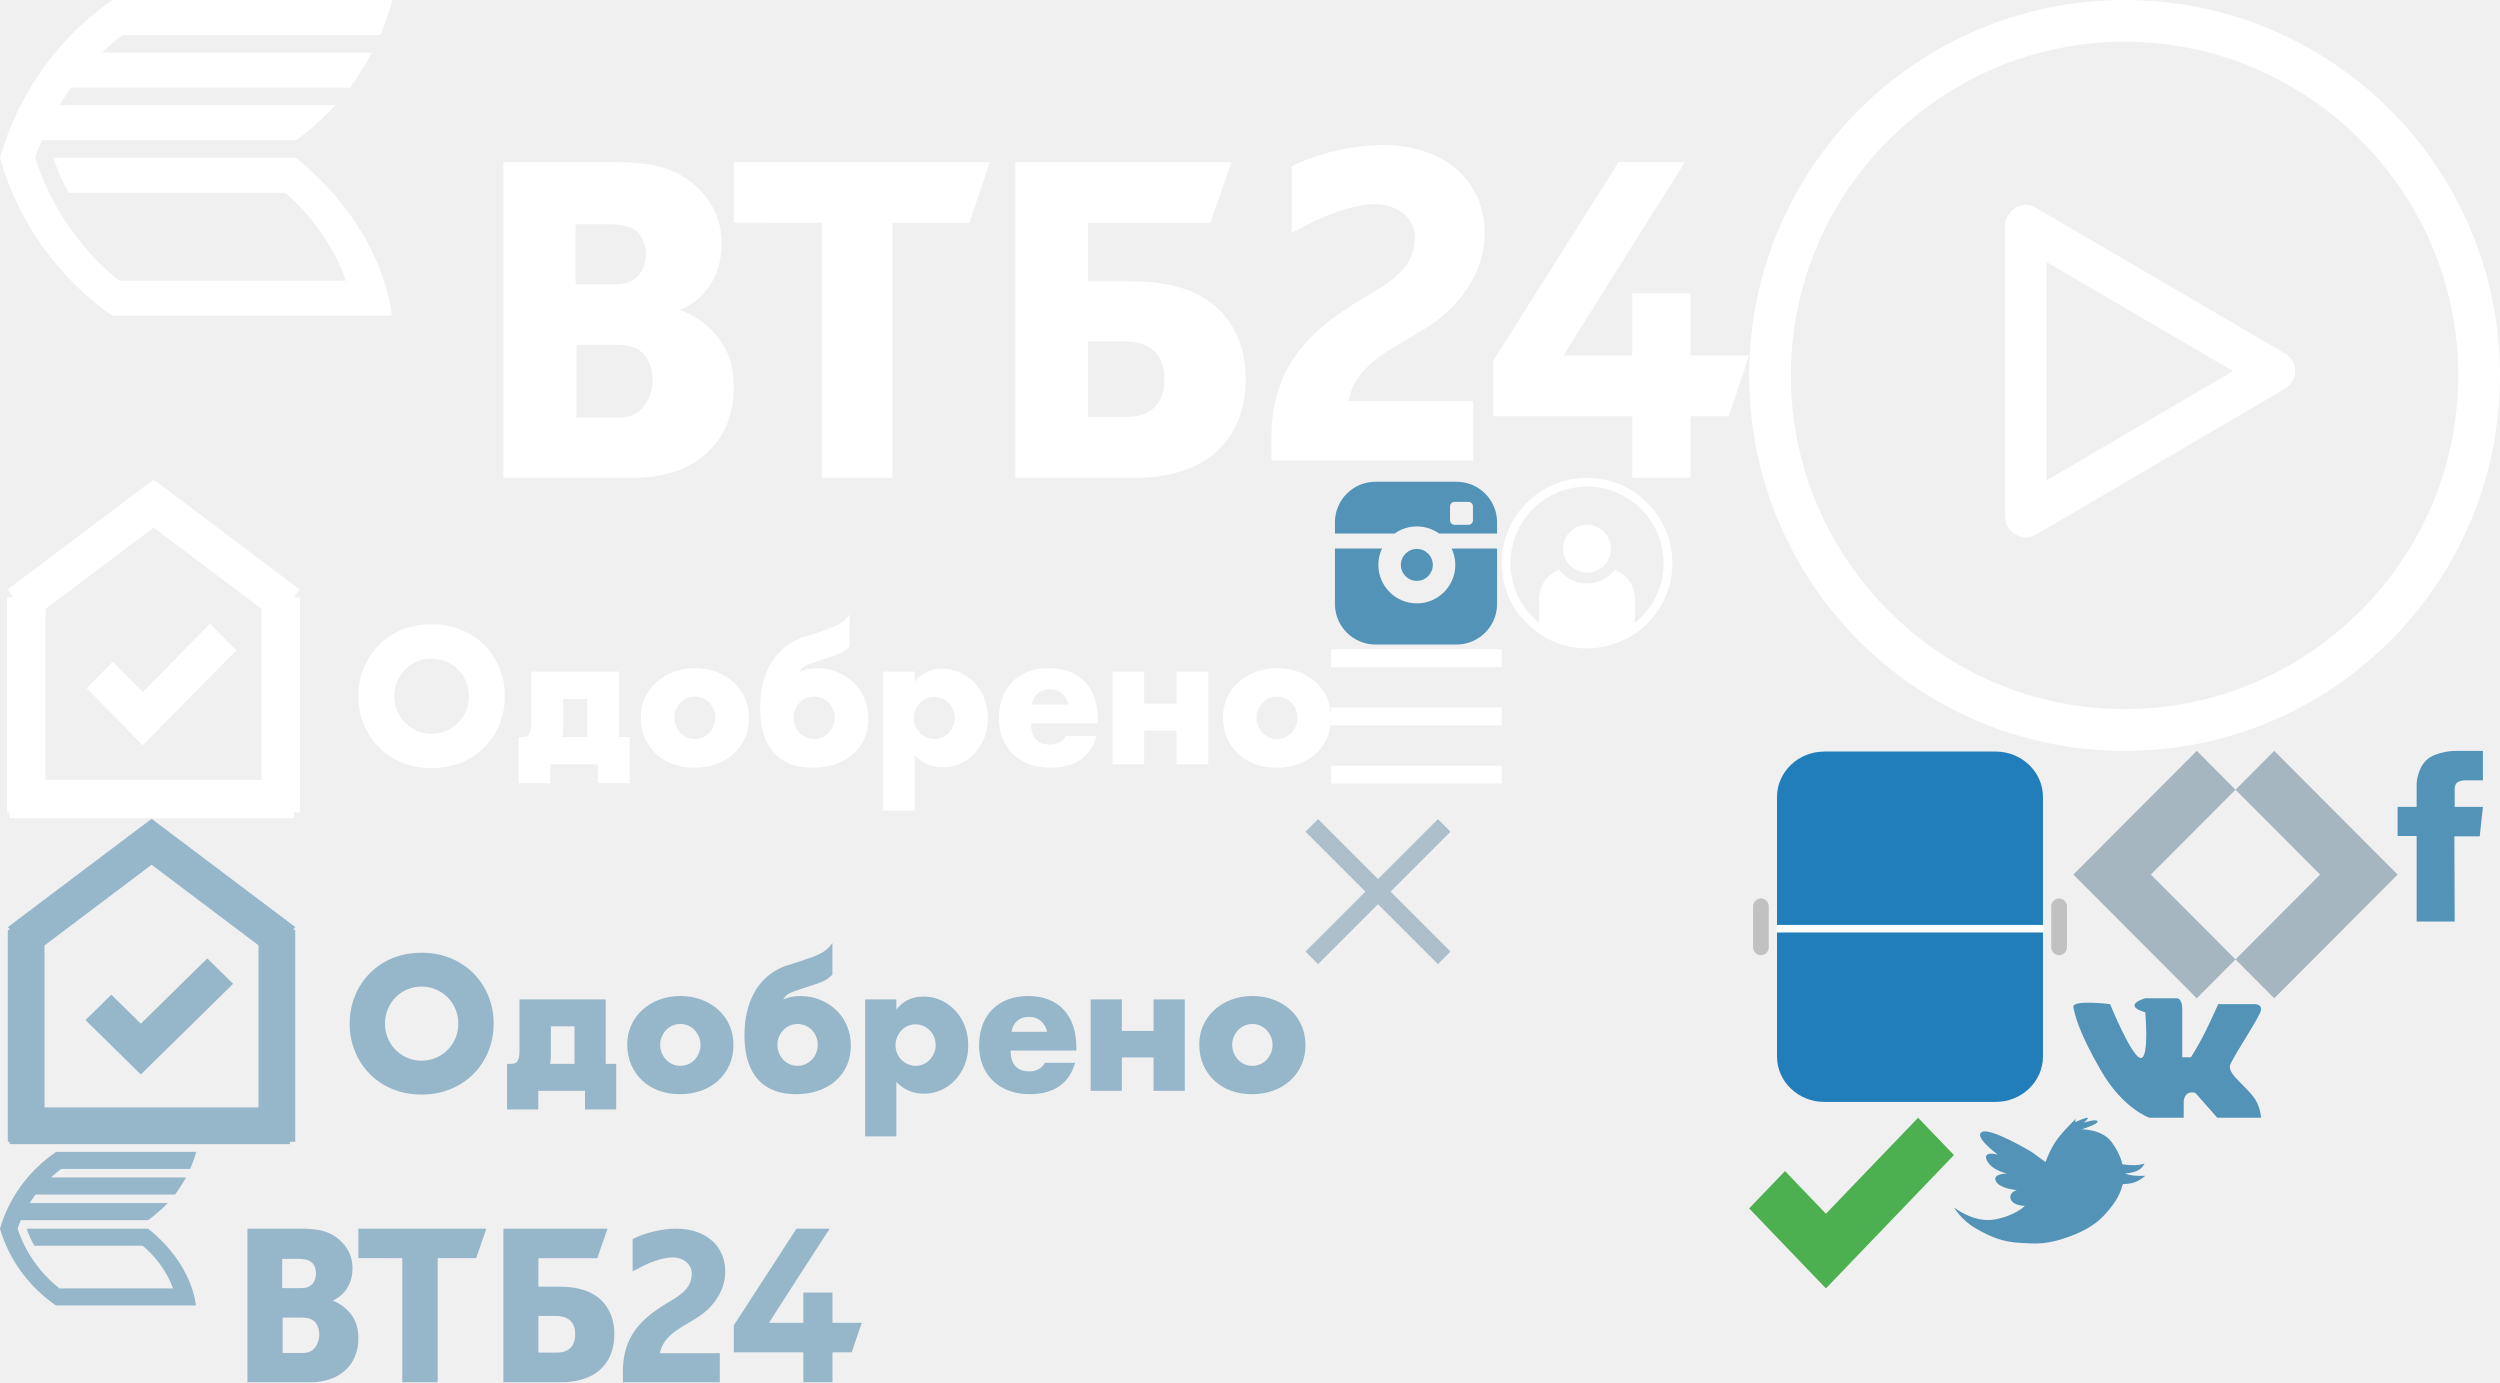
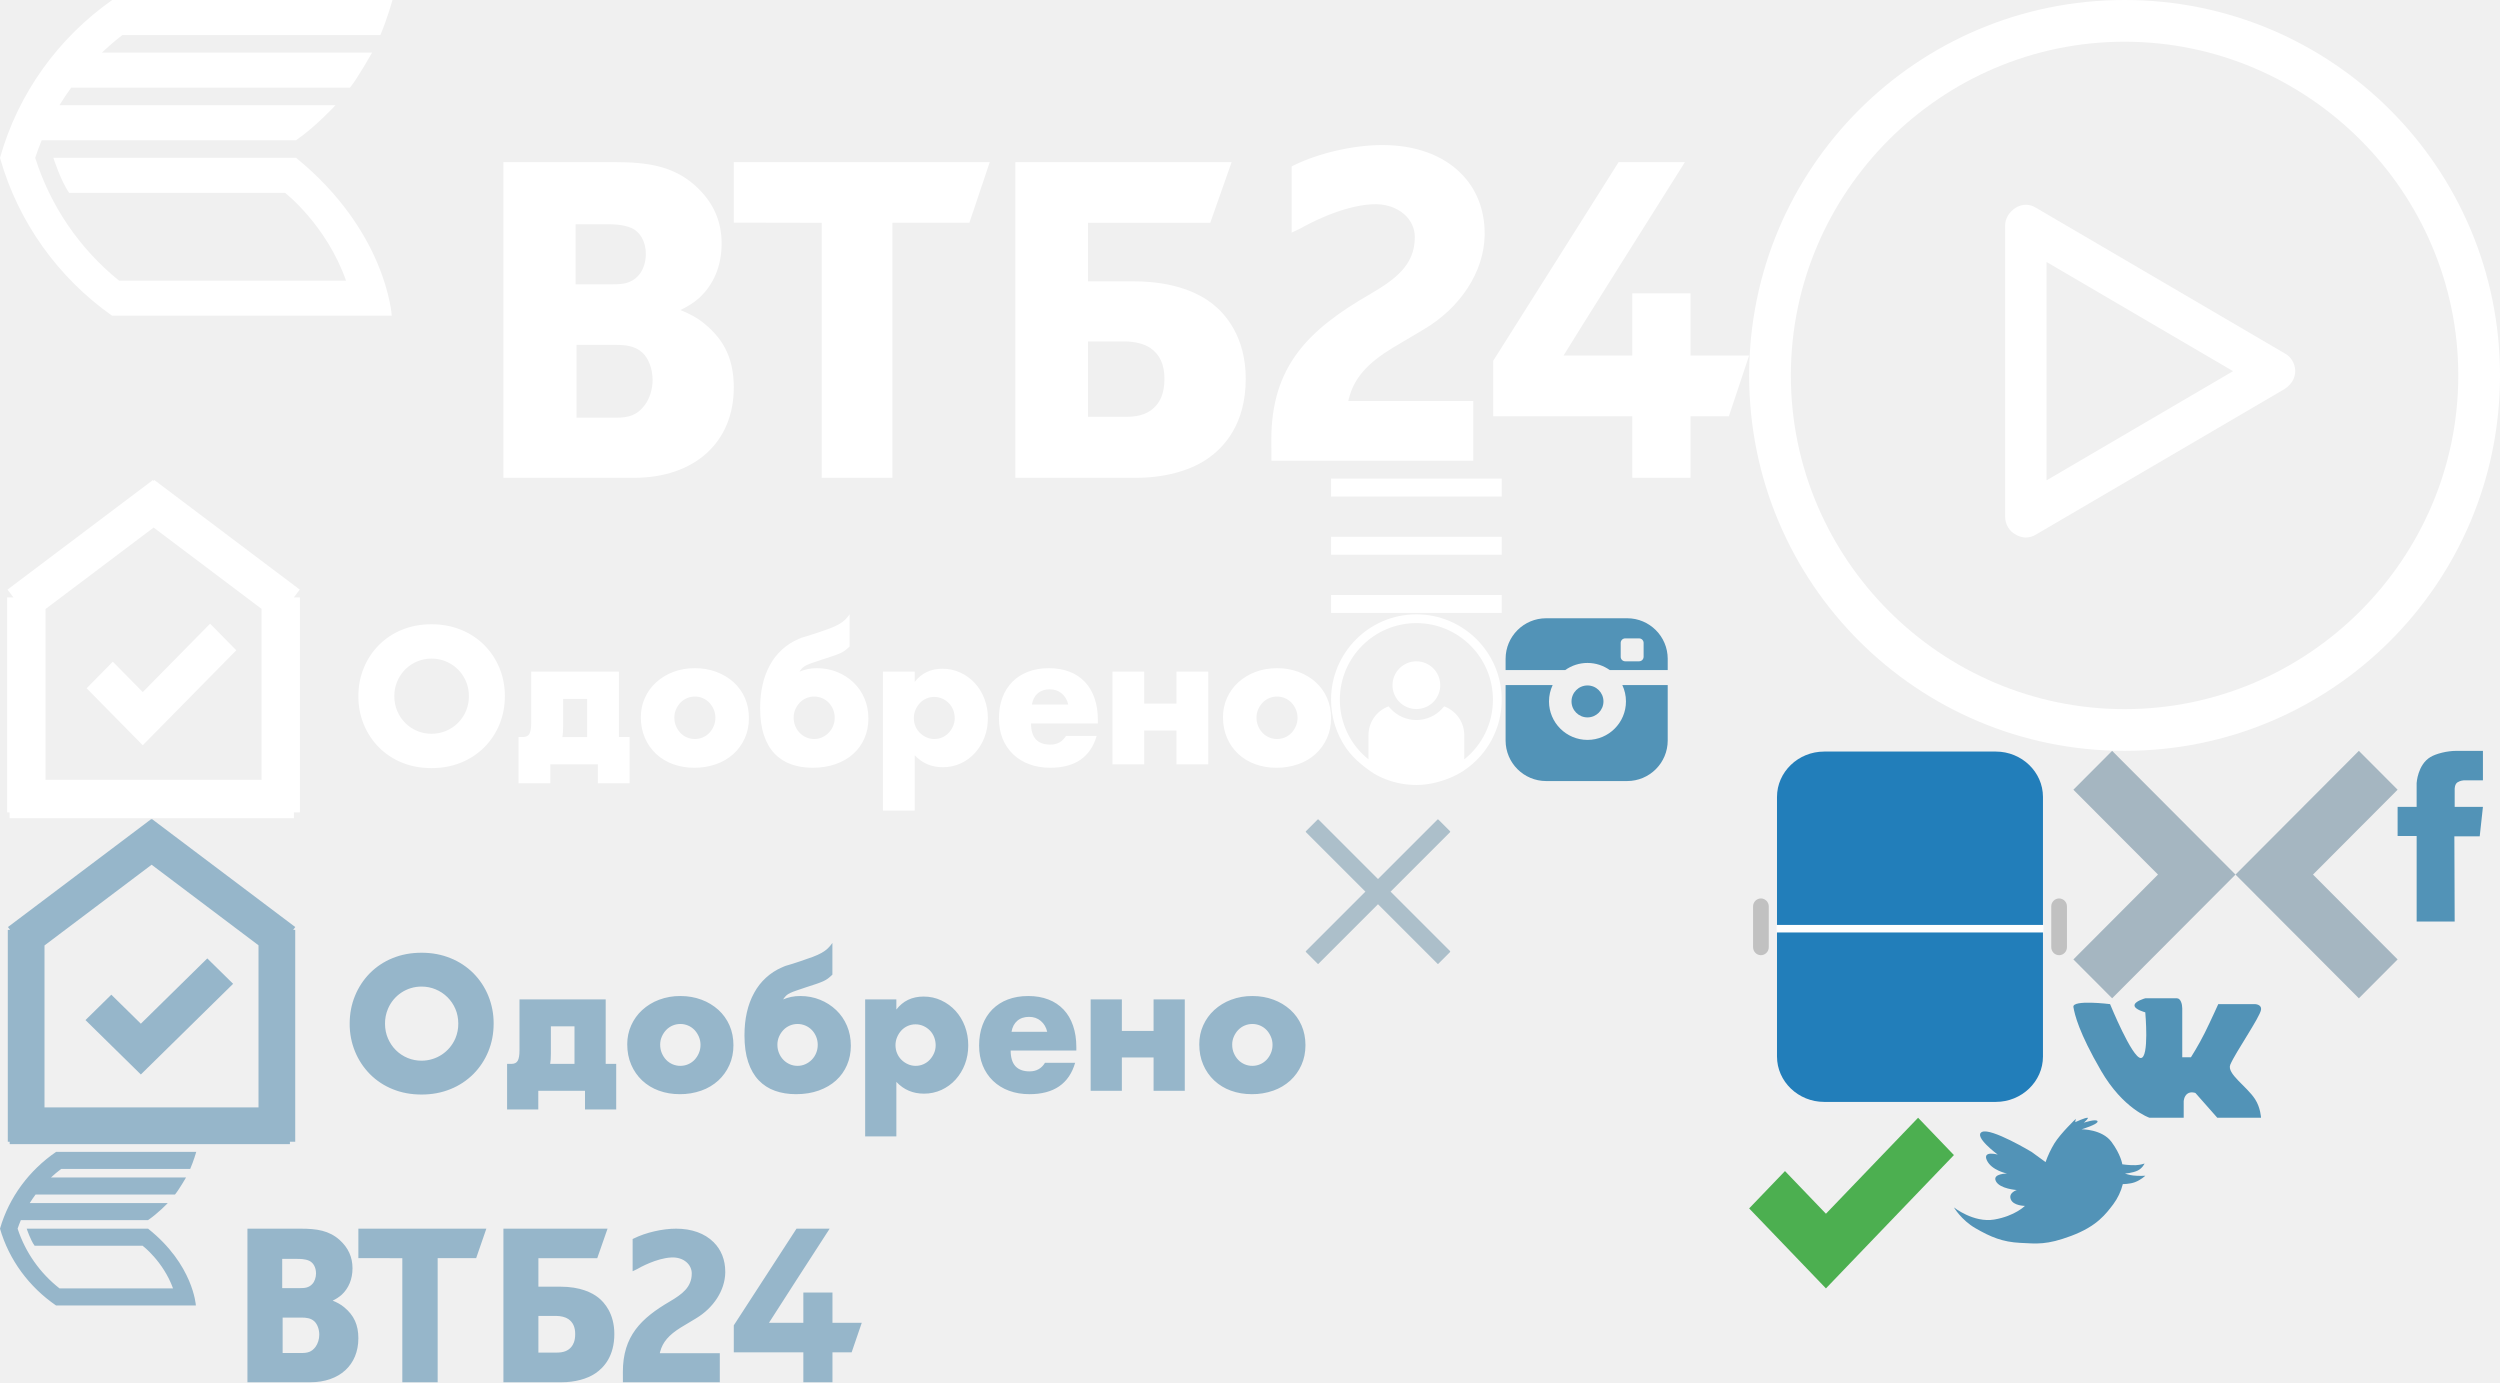
<svg xmlns="http://www.w3.org/2000/svg" width="293" height="162" viewBox="0 0 293 162">
-   <svg width="10" height="20" viewBox="0 0 10 20" id="L1VzZXJzL2t1a2tvbWFoL3Byb2plY3RzL29kb2JyZW5vL3NyYy9tb2R1bGVzL2Zvb3Rlci9zcHJpdGUtZmIuc3Zn" x="281" y="88">
+   <svg width="23" height="15" viewBox="0 0 23 15" id="L1VzZXJzL2FsZmFtb3RvcnMvUHJvamVjdHMvb2RvYnJlbm8vc3JjL21vZHVsZXMvZm9vdGVyL3Nwcml0ZS10dy5zdmc=" x="229" y="131">
+     <path d="M0 10.51s.877 1.482 2.502 2.425c1.842 1.07 3.235 1.625 5.247 1.728 2.012.103 3.103.26 5.975-.81 3.083-1.148 4.103-2.613 4.949-3.711a6.7 6.7 0 0 0 1.122-2.366s.808.004 1.406-.219c.721-.267 1.231-.761 1.231-.761s-.725.048-1.414-.026c-.507-.055-.979-.232-.979-.232s.92-.054 1.523-.361c.549-.28.781-.811.781-.811s-.497.177-1.047.193c-.772.023-1.561-.103-1.561-.103s-.163-1.136-1.273-2.633c-1.11-1.496-3.5-1.468-3.5-1.468s1.974-.595 1.87-.937C16.73.076 15.228.58 15.228.58s.633-.567.441-.578c-.314-.02-1.454.515-1.454.515l.068-.387s-1.766 1.678-2.509 2.875a11.714 11.714 0 0 0-1.033 2.193L9.11 4.01S4.35 1.147 3.29 1.663C2.23 2.179 5.139 4.32 5.139 4.32s-1.822-.516-1.278.67c.544 1.187 2.366 1.548 2.366 1.548s-1.768 0-1.306.903c.463.902 2.448 1.031 2.448 1.031s-1.006.31-.707 1.084c.299.774 1.658.774 1.658.774s-1.169 1.186-3.589 1.599C2.311 12.342 0 10.51 0 10.51z" fill-rule="nonzero" fill="#5293B7" />
+   </svg>
+   <svg width="22" height="14" viewBox="0 0 22 14" id="L1VzZXJzL2FsZmFtb3RvcnMvUHJvamVjdHMvb2RvYnJlbm8vc3JjL21vZHVsZXMvZm9vdGVyL3Nwcml0ZS12ay5zdmc=" x="243" y="117">
+     <path d="M.004 1.024C-.147.128 4.3.683 4.3.683S6.88 7 7.898 7c1.018 0 .528-5.357.528-5.357s-1.262-.32-1.262-.81C7.164.34 8.426 0 8.426 0h3.712c.445 0 .622.704.622 1.174v5.74h1.017s.906-1.418 1.62-2.86C16.113 2.615 16.98.684 16.98.684h4.315s.791.021.697.661c-.128.872-2.999 5.008-3.599 6.424-.452 1.067 1.9 2.512 2.902 4.055.65 1.002.697 2.177.697 2.177h-5.125l-2.562-2.903s-.528-.213-.942.086c-.415.299-.434.896-.434.896V14H8.916s-3.071-1.024-5.671-5.506S.155 1.92.004 1.024z" fill-rule="nonzero" fill="#5293B7" />
+   </svg>
+   <svg width="101" height="27" viewBox="0 0 101 27" id="L1VzZXJzL2FsZmFtb3RvcnMvUHJvamVjdHMvb2RvYnJlbm8vc3JjL21vZHVsZXMvZm9vdGVyL3Nwcml0ZS12dGIuc3Zn" y="135">
+     <g fill-rule="nonzero" fill="#96B6CA">
+       <path d="M29.287 9H29v18h7.362C39.787 27 42 24.978 42 21.848c0-1.565-.509-2.685-1.65-3.63-.416-.348-.879-.59-1.361-.784a4.526 4.526 0 0 0 1.04-.672c.841-.773 1.284-1.852 1.284-3.122 0-1.313-.494-2.4-1.511-3.32C38.562 9.22 37.14 9 35.247 9h-5.96zm5.553 3.543c.307 0 .88 0 1.359.202.517.218.839.79.839 1.497 0 .48-.166.955-.43 1.238-.413.45-.896.487-1.439.487h-2.095v-3.424h1.766zm.506 6.878c.533 0 1.084.054 1.501.446.348.324.572.933.572 1.554 0 .519-.157 1.036-.43 1.419-.453.612-.945.732-1.643.732h-2.222v-4.151h2.222zM56.588 9H42v3.45l5.152.01V27h4.142V12.456c.504-.002 4.512 0 4.512 0L57 9h-.412zM70.919 9H59v18h6.817c1.544 0 2.993-.383 3.974-1.053 1.007-.68 2.209-2.03 2.209-4.597 0-2.408-1.166-3.702-1.86-4.259-.74-.59-2.118-1.293-4.474-1.293H63.1V12.46h6.897L71.204 9h-.285zm-5.762 10.224c.577 0 1.124.14 1.46.375.536.37.796.942.796 1.751 0 .851-.254 1.264-.446 1.5-.362.452-.913.672-1.684.672H63.1v-4.298h2.057zM74.274 10.15l-.13.065-.001 3.775.498-.236c.36-.21 2.294-1.29 4.04-1.378.72-.037 1.367.173 1.819.591.37.342.573.799.573 1.287 0 1.62-1.151 2.435-2.541 3.262C75.116 19.51 73 21.59 73 25.789L73.005 27l11.356-.002v-3.405h-7.034l.042-.164c.287-1.121 1.013-1.973 2.43-2.85l1.767-1.062c2.076-1.24 3.392-3.29 3.434-5.354v-.123c0-1.375-.471-2.568-1.362-3.454C82.595 9.548 81.073 9 79.235 9c-1.601 0-3.548.451-4.96 1.15zM93.35 9L86 20.33v3.161h8.152V27h3.413v-3.509h2.248L101 20.03h-3.435v-3.545h-3.413v3.545h-4.027c.29-.488 6.137-9.53 7.111-11.029h-3.885zM17.35 8.998H3.13s.428 1.323.925 2H16.71s2.415 1.821 3.57 5.004h-13.3a14.706 14.706 0 0 1-4.916-7.004c.114-.34.241-.672.38-1h14.901c1.162-.776 2.317-2 2.317-2H3.485c.215-.342.443-.675.685-.998h16.336c.432-.503 1.298-2 1.298-2H5.972c.38-.353.78-.687 1.197-1H22.29c.414-.955.71-2 .71-2H6.575C3.436 2.15 1.07 5.298 0 8.998 1.06 12.656 3.405 15.831 6.567 18h16.39s-.288-4.787-5.606-9.002z" />
+     </g>
+   </svg>
+   <svg width="10" height="20" viewBox="0 0 10 20" id="L1VzZXJzL2FsZmFtb3RvcnMvUHJvamVjdHMvb2RvYnJlbm8vc3JjL21vZHVsZXMvZm9vdGVyL3Nwcml0ZS1mYi5zdmc=" x="281" y="88">
    <path d="M2.232 20h4.456l-.036-9.98h2.971L10 6.563H6.688V4.456s0-.56.334-.77c.333-.209.717-.229.717-.229H10V0H6.906C5.769 0 4.488.338 3.84.73c-1.5.904-1.61 3.051-1.61 3.051v2.782H0V9.98h2.232V20z" fill-rule="nonzero" fill="#5293B7" />
  </svg>
-   <svg width="20" height="20" viewBox="0 0 20 20" id="L1VzZXJzL2t1a2tvbWFoL3Byb2plY3RzL29kb2JyZW5vL3NyYy9tb2R1bGVzL2Zvb3Rlci9zcHJpdGUtaW5zLnN2Zw==" x="156" y="56">
+   <svg width="20" height="20" viewBox="0 0 20 20" id="L1VzZXJzL2FsZmFtb3RvcnMvUHJvamVjdHMvb2RvYnJlbm8vc3JjL21vZHVsZXMvZm9vdGVyL3Nwcml0ZS1pbnMuc3Zn" x="176" y="72">
    <path d="M11.925 10.207c0-1.032-.84-1.872-1.872-1.872s-1.872.84-1.872 1.872c0 1.033.84 1.873 1.872 1.873 1.033 0 1.872-.84 1.872-1.873zm2.638 0a4.515 4.515 0 0 1-4.51 4.51 4.515 4.515 0 0 1-4.51-4.51c0-.685.154-1.334.428-1.916H.456v6.5a4.754 4.754 0 0 0 4.748 4.748h9.503a4.754 4.754 0 0 0 4.749-4.749V8.291h-5.321c.274.582.428 1.231.428 1.916zm-.618-6.86c0-.29.237-.528.528-.528h1.63a.53.53 0 0 1 .528.528v1.63a.53.53 0 0 1-.528.528h-1.63a.529.529 0 0 1-.528-.528v-1.63zm-3.892 2.35c.972 0 1.873.31 2.61.835h6.793V5.21A4.754 4.754 0 0 0 14.707.46H5.204A4.754 4.754 0 0 0 .456 5.21v1.322h6.987a4.483 4.483 0 0 1 2.61-.835z" fill-rule="nonzero" fill="#5293B7" />
  </svg>
-   <svg width="153" height="39" viewBox="0 0 153 39" id="L1VzZXJzL2t1a2tvbWFoL3Byb2plY3RzL29kb2JyZW5vL3NyYy9tb2R1bGVzL2Zvb3Rlci9zcHJpdGUtbG9nby5zdmc=" y="96">
+   <svg width="153" height="39" viewBox="0 0 153 39" id="L1VzZXJzL2FsZmFtb3RvcnMvUHJvamVjdHMvb2RvYnJlbm8vc3JjL21vZHVsZXMvZm9vdGVyL3Nwcml0ZS1sb2dvLnN2Zw==" y="96">
    <g transform="translate(0 -1)" fill="#96B6CA" fill-rule="evenodd">
      <path d="M45.124 24.97c0 .626.115 1.204.344 1.733.229.529.539.988.93 1.378a4.244 4.244 0 0 0 3.01 1.232 4.305 4.305 0 0 0 3.96-2.61 4.315 4.315 0 0 0 .343-1.733c0-.627-.114-1.204-.343-1.733a4.303 4.303 0 0 0-2.314-2.286 4.244 4.244 0 0 0-1.646-.324 4.244 4.244 0 0 0-3.94 2.61 4.315 4.315 0 0 0-.344 1.733zm-4.142 0c0-1.17.209-2.259.627-3.268a8.171 8.171 0 0 1 1.737-2.641 7.916 7.916 0 0 1 2.657-1.764c1.03-.425 2.165-.637 3.405-.637 1.226 0 2.357.212 3.394.637a8.003 8.003 0 0 1 2.677 1.764 8.09 8.09 0 0 1 1.748 2.641 8.461 8.461 0 0 1 .627 3.268c0 1.169-.21 2.258-.627 3.267a8.09 8.09 0 0 1-1.748 2.641 8.003 8.003 0 0 1-2.677 1.765c-1.037.424-2.168.637-3.394.637-1.24 0-2.374-.213-3.405-.637a7.916 7.916 0 0 1-2.657-1.765 8.171 8.171 0 0 1-1.737-2.64 8.461 8.461 0 0 1-.627-3.268zm26.348.313h-2.768v3.215c0 .279-.007.501-.02.668a7.815 7.815 0 0 1-.061.522h2.849v-4.405zm-7.395 4.405c.363 0 .613-.125.747-.375.135-.251.202-.64.202-1.17V22.13h10.103v7.558h1.232v5.345h-3.657v-2.192h-5.475v2.192H59.43v-5.345h.505zm17.437-2.255c0 .362.064.693.192.992.128.3.296.56.505.783a2.29 2.29 0 0 0 1.667.71 2.29 2.29 0 0 0 1.667-.71c.209-.223.377-.484.505-.783.128-.3.192-.623.192-.97 0-.335-.064-.651-.192-.95-.128-.3-.296-.56-.505-.784a2.29 2.29 0 0 0-1.667-.71 2.29 2.29 0 0 0-1.667.71c-.209.223-.377.48-.505.773a2.317 2.317 0 0 0-.192.94zm-3.86-.041c0-.794.155-1.535.465-2.224.31-.689.741-1.287 1.293-1.795a6.11 6.11 0 0 1 1.97-1.201 6.904 6.904 0 0 1 2.496-.438c.889 0 1.714.142 2.475.428a6.084 6.084 0 0 1 1.98 1.19 5.33 5.33 0 0 1 1.303 1.816c.31.703.465 1.479.465 2.328 0 .85-.158 1.625-.475 2.328a5.517 5.517 0 0 1-1.303 1.817 5.794 5.794 0 0 1-1.99 1.18 7.384 7.384 0 0 1-2.516.417c-.889 0-1.71-.14-2.465-.418a5.654 5.654 0 0 1-1.95-1.19 5.52 5.52 0 0 1-1.283-1.848c-.31-.717-.464-1.513-.464-2.39zm19.963-2.38a2.29 2.29 0 0 0-1.667.71c-.208.222-.377.48-.505.772a2.369 2.369 0 0 0-.192.96c0 .334.061.651.182.95.121.3.286.56.495.783.209.223.458.4.748.533.29.132.603.198.94.198.323 0 .63-.066.919-.198a2.42 2.42 0 0 0 1.263-1.315c.12-.3.181-.617.181-.95a2.506 2.506 0 0 0-.687-1.734 2.33 2.33 0 0 0-1.677-.71zm4.082-5.784c-.189.181-.36.33-.515.449-.155.118-.34.226-.556.324a9.572 9.572 0 0 1-.808.313c-.324.111-.748.25-1.273.417-.458.153-.829.279-1.111.376a6.75 6.75 0 0 0-.687.272c-.176.083-.314.17-.415.26-.1.091-.198.199-.293.324l-.12.167a5.86 5.86 0 0 1 .939-.292 5.06 5.06 0 0 1 1.08-.104c.822 0 1.593.146 2.314.438a5.93 5.93 0 0 1 1.89 1.211c.538.515.96 1.127 1.262 1.837.303.71.455 1.49.455 2.339 0 .821-.152 1.58-.455 2.276a5.196 5.196 0 0 1-1.283 1.795c-.552.501-1.226.894-2.02 1.18-.795.285-1.684.428-2.667.428-.903 0-1.725-.132-2.466-.397a4.864 4.864 0 0 1-1.909-1.232c-.532-.557-.943-1.27-1.232-2.14-.29-.87-.435-1.91-.435-3.121 0-1.949.377-3.609 1.132-4.98a6.725 6.725 0 0 1 3.273-2.996 3.659 3.659 0 0 1 .778-.282c.128-.035.29-.083.485-.146.195-.063.481-.157.858-.282a36.479 36.479 0 0 0 1.496-.522c.404-.153.747-.31 1.03-.47.283-.16.519-.33.707-.511.189-.181.37-.397.546-.647v3.716zm12.103 8.289c0-.334-.057-.65-.172-.95-.114-.3-.28-.56-.495-.783a2.473 2.473 0 0 0-.758-.532 2.235 2.235 0 0 0-.94-.199 2.247 2.247 0 0 0-1.647.71 2.665 2.665 0 0 0-.504.783 2.39 2.39 0 0 0-.192.95c0 .334.06.647.182.94.121.292.29.546.505.762.215.215.468.39.758.522s.596.198.919.198a2.247 2.247 0 0 0 1.647-.71c.208-.223.377-.48.505-.772.128-.293.192-.599.192-.919zm-4.607 10.669h-3.657V22.13h3.657v1.19c.781-1.016 1.845-1.524 3.192-1.524.741 0 1.432.15 2.071.45.64.298 1.196.705 1.667 1.22.472.515.839 1.121 1.102 1.817.262.696.394 1.44.394 2.234 0 .793-.132 1.531-.394 2.213a5.72 5.72 0 0 1-1.092 1.796 5.041 5.041 0 0 1-1.646 1.21 4.856 4.856 0 0 1-2.061.44c-1.293 0-2.37-.46-3.233-1.379v6.389zm17.68-12.256c-.122-.529-.37-.953-.748-1.273-.377-.32-.835-.48-1.374-.48-.566 0-1.027.152-1.384.459-.357.306-.583.737-.677 1.294h4.183zm-4.284 2.192c0 1.629.74 2.443 2.223 2.443.794 0 1.394-.334 1.798-1.002h3.536c-.714 2.45-2.499 3.675-5.355 3.675-.875 0-1.677-.136-2.404-.407a5.337 5.337 0 0 1-1.869-1.16 5.172 5.172 0 0 1-1.202-1.795c-.283-.696-.425-1.475-.425-2.338 0-.891.135-1.695.405-2.412a5.09 5.09 0 0 1 1.151-1.827 5.08 5.08 0 0 1 1.809-1.158c.707-.272 1.505-.407 2.394-.407.876 0 1.664.135 2.364.407a4.77 4.77 0 0 1 1.778 1.18c.485.514.855 1.144 1.111 1.889.256.745.384 1.583.384 2.516v.396h-7.698zm16.75-2.296V22.13h3.657v10.711H135.2v-3.904h-3.718v3.904h-3.657v-10.71h3.657v3.695h3.718zm9.214 1.607c0 .362.064.693.192.992.128.3.296.56.505.783a2.29 2.29 0 0 0 1.667.71 2.29 2.29 0 0 0 1.667-.71c.209-.223.377-.484.505-.783.128-.3.192-.623.192-.97 0-.335-.064-.651-.192-.95-.128-.3-.296-.56-.505-.784a2.29 2.29 0 0 0-1.667-.71 2.29 2.29 0 0 0-1.667.71c-.209.223-.377.48-.505.773a2.317 2.317 0 0 0-.192.94zm-3.86-.041c0-.794.155-1.535.465-2.224.31-.689.741-1.287 1.293-1.795a6.11 6.11 0 0 1 1.97-1.201 6.904 6.904 0 0 1 2.496-.438c.889 0 1.714.142 2.475.428a6.084 6.084 0 0 1 1.98 1.19 5.33 5.33 0 0 1 1.303 1.816c.31.703.465 1.479.465 2.328 0 .85-.158 1.625-.475 2.328a5.517 5.517 0 0 1-1.303 1.817 5.794 5.794 0 0 1-1.99 1.18 7.384 7.384 0 0 1-2.516.417c-.889 0-1.71-.14-2.465-.418a5.654 5.654 0 0 1-1.95-1.19 5.52 5.52 0 0 1-1.283-1.848c-.31-.717-.464-1.513-.464-2.39z" />
      <g fill-rule="nonzero">
        <path d="M27.321 20.302l-3.028-2.976-7.786 7.652-3.461-3.401-3.028 2.976 6.489 6.377z" />
        <path d="M30.298 15.79L17.769 6.347l-12.554 9.46v18.983h25.083V15.79zm4.06-1.812h.242V38.81h-.624v.283H1.134v-.283h-.22V13.978h.266l-.248-.33L17.728.994l.041.054.041-.054 16.796 12.656-.248.329z" />
      </g>
    </g>
  </svg>
-   <svg width="23" height="15" viewBox="0 0 23 15" id="L1VzZXJzL2t1a2tvbWFoL3Byb2plY3RzL29kb2JyZW5vL3NyYy9tb2R1bGVzL2Zvb3Rlci9zcHJpdGUtdHcuc3Zn" x="229" y="131">
-     <path d="M0 10.51s.877 1.482 2.502 2.425c1.842 1.07 3.235 1.625 5.247 1.728 2.012.103 3.103.26 5.975-.81 3.083-1.148 4.103-2.613 4.949-3.711a6.7 6.7 0 0 0 1.122-2.366s.808.004 1.406-.219c.721-.267 1.231-.761 1.231-.761s-.725.048-1.414-.026c-.507-.055-.979-.232-.979-.232s.92-.054 1.523-.361c.549-.28.781-.811.781-.811s-.497.177-1.047.193c-.772.023-1.561-.103-1.561-.103s-.163-1.136-1.273-2.633c-1.11-1.496-3.5-1.468-3.5-1.468s1.974-.595 1.87-.937C16.73.076 15.228.58 15.228.58s.633-.567.441-.578c-.314-.02-1.454.515-1.454.515l.068-.387s-1.766 1.678-2.509 2.875a11.714 11.714 0 0 0-1.033 2.193L9.11 4.01S4.35 1.147 3.29 1.663C2.23 2.179 5.139 4.32 5.139 4.32s-1.822-.516-1.278.67c.544 1.187 2.366 1.548 2.366 1.548s-1.768 0-1.306.903c.463.902 2.448 1.031 2.448 1.031s-1.006.31-.707 1.084c.299.774 1.658.774 1.658.774s-1.169 1.186-3.589 1.599C2.311 12.342 0 10.51 0 10.51z" fill-rule="nonzero" fill="#5293B7" />
-   </svg>
-   <svg width="22" height="14" viewBox="0 0 22 14" id="L1VzZXJzL2t1a2tvbWFoL3Byb2plY3RzL29kb2JyZW5vL3NyYy9tb2R1bGVzL2Zvb3Rlci9zcHJpdGUtdmsuc3Zn" x="243" y="117">
-     <path d="M.004 1.024C-.147.128 4.3.683 4.3.683S6.88 7 7.898 7c1.018 0 .528-5.357.528-5.357s-1.262-.32-1.262-.81C7.164.34 8.426 0 8.426 0h3.712c.445 0 .622.704.622 1.174v5.74h1.017s.906-1.418 1.62-2.86C16.113 2.615 16.98.684 16.98.684h4.315s.791.021.697.661c-.128.872-2.999 5.008-3.599 6.424-.452 1.067 1.9 2.512 2.902 4.055.65 1.002.697 2.177.697 2.177h-5.125l-2.562-2.903s-.528-.213-.942.086c-.415.299-.434.896-.434.896V14H8.916s-3.071-1.024-5.671-5.506S.155 1.92.004 1.024z" fill-rule="nonzero" fill="#5293B7" />
-   </svg>
-   <svg width="101" height="27" viewBox="0 0 101 27" id="L1VzZXJzL2t1a2tvbWFoL3Byb2plY3RzL29kb2JyZW5vL3NyYy9tb2R1bGVzL2Zvb3Rlci9zcHJpdGUtdnRiLnN2Zw==" y="135">
-     <g fill-rule="nonzero" fill="#96B6CA">
-       <path d="M29.287 9H29v18h7.362C39.787 27 42 24.978 42 21.848c0-1.565-.509-2.685-1.65-3.63-.416-.348-.879-.59-1.361-.784a4.526 4.526 0 0 0 1.04-.672c.841-.773 1.284-1.852 1.284-3.122 0-1.313-.494-2.4-1.511-3.32C38.562 9.22 37.14 9 35.247 9h-5.96zm5.553 3.543c.307 0 .88 0 1.359.202.517.218.839.79.839 1.497 0 .48-.166.955-.43 1.238-.413.45-.896.487-1.439.487h-2.095v-3.424h1.766zm.506 6.878c.533 0 1.084.054 1.501.446.348.324.572.933.572 1.554 0 .519-.157 1.036-.43 1.419-.453.612-.945.732-1.643.732h-2.222v-4.151h2.222zM56.588 9H42v3.45l5.152.01V27h4.142V12.456c.504-.002 4.512 0 4.512 0L57 9h-.412zM70.919 9H59v18h6.817c1.544 0 2.993-.383 3.974-1.053 1.007-.68 2.209-2.03 2.209-4.597 0-2.408-1.166-3.702-1.86-4.259-.74-.59-2.118-1.293-4.474-1.293H63.1V12.46h6.897L71.204 9h-.285zm-5.762 10.224c.577 0 1.124.14 1.46.375.536.37.796.942.796 1.751 0 .851-.254 1.264-.446 1.5-.362.452-.913.672-1.684.672H63.1v-4.298h2.057zM74.274 10.15l-.13.065-.001 3.775.498-.236c.36-.21 2.294-1.29 4.04-1.378.72-.037 1.367.173 1.819.591.37.342.573.799.573 1.287 0 1.62-1.151 2.435-2.541 3.262C75.116 19.51 73 21.59 73 25.789L73.005 27l11.356-.002v-3.405h-7.034l.042-.164c.287-1.121 1.013-1.973 2.43-2.85l1.767-1.062c2.076-1.24 3.392-3.29 3.434-5.354v-.123c0-1.375-.471-2.568-1.362-3.454C82.595 9.548 81.073 9 79.235 9c-1.601 0-3.548.451-4.96 1.15zM93.35 9L86 20.33v3.161h8.152V27h3.413v-3.509h2.248L101 20.03h-3.435v-3.545h-3.413v3.545h-4.027c.29-.488 6.137-9.53 7.111-11.029h-3.885zM17.35 8.998H3.13s.428 1.323.925 2H16.71s2.415 1.821 3.57 5.004h-13.3a14.706 14.706 0 0 1-4.916-7.004c.114-.34.241-.672.38-1h14.901c1.162-.776 2.317-2 2.317-2H3.485c.215-.342.443-.675.685-.998h16.336c.432-.503 1.298-2 1.298-2H5.972c.38-.353.78-.687 1.197-1H22.29c.414-.955.71-2 .71-2H6.575C3.436 2.15 1.07 5.298 0 8.998 1.06 12.656 3.405 15.831 6.567 18h16.39s-.288-4.787-5.606-9.002z" />
+   <svg width="205" height="56" viewBox="0 0 205 56" id="L1VzZXJzL2FsZmFtb3RvcnMvUHJvamVjdHMvb2RvYnJlbm8vc3JjL21vZHVsZXMvaGVhZGVyL3Nwcml0ZS12dGIuc3Zn">
+     <g fill-rule="nonzero" fill="#FFF">
+       <path d="M59.595 19H59v37h15.29C81.404 56 86 51.843 86 45.41c0-3.217-1.057-5.52-3.426-7.464-.864-.714-1.826-1.211-2.828-1.609.771-.372 1.508-.81 2.159-1.381 1.749-1.59 2.669-3.807 2.669-6.419 0-2.698-1.027-4.93-3.14-6.824C78.86 19.453 75.907 19 71.975 19H59.595zm11.533 7.283c.64 0 1.83 0 2.823.416 1.075.447 1.743 1.623 1.743 3.076 0 .988-.343 1.963-.895 2.544-.856.927-1.858 1.001-2.986 1.001h-4.352v-7.037h3.667zM72.18 40.42c1.108 0 2.252.112 3.118.918.722.665 1.187 1.918 1.187 3.193 0 1.067-.326 2.13-.894 2.917-.939 1.26-1.96 1.506-3.41 1.506h-4.615V40.42h4.614zM115.176 19H86v7.093l10.304.02V56h8.285V26.104c1.007-.003 9.024 0 9.024 0L116 19h-.824zM143.754 19H119v37h14.159c3.206 0 6.216-.788 8.254-2.164 2.091-1.398 4.587-4.172 4.587-9.45 0-4.95-2.42-7.609-3.861-8.754-1.54-1.213-4.4-2.659-9.294-2.659h-5.33v-6.858h14.326L144.347 19h-.593zm-11.967 21.016c1.198 0 2.335.287 3.034.77 1.112.76 1.651 1.936 1.651 3.6 0 1.75-.527 2.598-.925 3.084-.753.93-1.897 1.38-3.498 1.38h-4.535v-8.834h4.273zM151.655 19.364l-.27.134-.005 7.76 1.04-.486c.75-.432 4.778-2.651 8.416-2.833 1.5-.076 2.847.356 3.789 1.216.77.701 1.193 1.64 1.193 2.645 0 3.329-2.398 5.006-5.294 6.705C153.41 38.606 149 42.882 149 51.512l.01 2.488 23.658-.004v-6.998h-14.653l.087-.338c.598-2.305 2.111-4.057 5.063-5.859l3.68-2.184c4.326-2.547 7.068-6.763 7.155-11.005v-.252c0-2.826-.981-5.28-2.838-7.1-2.173-2.134-5.344-3.26-9.173-3.26-3.336 0-7.391.928-10.334 2.364zM189.702 19c-.16.25-14.616 23.155-14.702 23.29v6.498h16.305V56h6.825v-7.212h4.496L205 41.67h-6.87v-7.288h-6.826v7.288h-8.055c.582-1.004 12.275-19.59 14.223-22.671h-7.77zM34.701 18.496H6.258s.858 2.72 1.853 4.111h25.306s4.83 3.743 7.14 10.287h-26.6a30.24 30.24 0 0 1-9.832-14.398c.229-.697.483-1.382.761-2.054h29.802c2.324-1.597 4.633-4.112 4.633-4.112H6.971a30.01 30.01 0 0 1 1.37-2.053h32.672c.862-1.034 2.595-4.111 2.595-4.111H11.944a30.36 30.36 0 0 1 2.393-2.054H44.58C45.409 2.149 46 0 46 0H13.15C6.871 4.418 2.14 10.891 0 18.496 2.12 26.016 6.81 32.54 13.134 37h32.78s-.576-9.84-11.213-18.504z" />
    </g>
  </svg>
-   <svg width="20" height="20" viewBox="0 0 20 20" id="L1VzZXJzL2t1a2tvbWFoL3Byb2plY3RzL29kb2JyZW5vL3NyYy9tb2R1bGVzL2hlYWRlci9zcHJpdGUtY2FiaW5ldC5zdmc=" x="176" y="56">
+   <svg width="20" height="20" viewBox="0 0 20 20" id="L1VzZXJzL2FsZmFtb3RvcnMvUHJvamVjdHMvb2RvYnJlbm8vc3JjL21vZHVsZXMvaGVhZGVyL3Nwcml0ZS1jYWJpbmV0LnN2Zw==" x="156" y="72">
    <g fill="none" fill-rule="evenodd">
      <path d="M12.076 10.18c.465-.515.721-1.18.721-1.874A2.802 2.802 0 0 0 10 5.507a2.802 2.802 0 0 0-2.799 2.8c0 .692.256 1.357.722 1.873.53.586 1.287.922 2.077.922s1.547-.336 2.077-.922z" fill="#FFF" fill-rule="nonzero" />
      <path d="M9.999 1.029c-4.946 0-8.97 4.025-8.97 8.972 0 2.75 1.239 5.301 3.357 6.997v-2.835c0-1.53.957-2.862 2.35-3.376l.231.255A4.094 4.094 0 0 0 10 12.388c1.153 0 2.258-.49 3.031-1.346l.231-.255a3.597 3.597 0 0 1 2.35 3.376V17a8.922 8.922 0 0 0 3.36-6.998c0-4.947-4.025-8.972-8.972-8.972z" />
      <path d="M9.999 0C4.486 0 0 4.486 0 10.001c0 2.015.615 4.009 1.76 5.668.494.714 1.106 1.337 1.772 1.892.336.28.686.545 1.043.8.587.42 1.184.721 1.865.982A9.97 9.97 0 0 0 9.999 20c.795 0 1.588-.11 2.358-.306.39-.1.774-.221 1.151-.36.196-.072.39-.15.581-.23.45-.19.875-.408 1.287-.673l.236-.15v-.01A9.948 9.948 0 0 0 20 10C20 4.486 15.514 0 9.999 0zm5.613 17v-2.837c0-1.53-.958-2.862-2.35-3.376l-.232.255A4.094 4.094 0 0 1 10 12.388a4.094 4.094 0 0 1-3.031-1.346l-.232-.255a3.597 3.597 0 0 0-2.35 3.376v2.835a8.93 8.93 0 0 1-3.357-6.997c0-4.947 4.024-8.972 8.97-8.972 4.947 0 8.972 4.025 8.972 8.972A8.922 8.922 0 0 1 15.61 17z" fill="#FFF" fill-rule="nonzero" />
    </g>
  </svg>
-   <svg width="156" height="40" viewBox="0 0 156 40" id="L1VzZXJzL2t1a2tvbWFoL3Byb2plY3RzL29kb2JyZW5vL3NyYy9tb2R1bGVzL2hlYWRlci9zcHJpdGUtbG9nby13aGl0ZS5zdmc=" y="56">
+   <svg width="156" height="40" viewBox="0 0 156 40" id="L1VzZXJzL2FsZmFtb3RvcnMvUHJvamVjdHMvb2RvYnJlbm8vc3JjL21vZHVsZXMvaGVhZGVyL3Nwcml0ZS1sb2dvLXdoaXRlLnN2Zw==" y="56">
    <g fill="#FFF" fill-rule="evenodd">
      <path d="M46.215 25.594c0 .635.117 1.221.35 1.758.233.536.548 1.002.946 1.398A4.332 4.332 0 0 0 50.575 30a4.382 4.382 0 0 0 3.074-1.25 4.365 4.365 0 0 0 1.306-3.156c0-.635-.117-1.221-.35-1.758a4.364 4.364 0 0 0-4.03-2.647 4.332 4.332 0 0 0-3.064 1.25 4.449 4.449 0 0 0-.946 1.397 4.365 4.365 0 0 0-.35 1.758zm-4.215 0c0-1.186.212-2.29.637-3.315a8.286 8.286 0 0 1 1.769-2.679 8.058 8.058 0 0 1 2.704-1.79c1.049-.43 2.203-.645 3.465-.645 1.247 0 2.399.215 3.454.646a8.146 8.146 0 0 1 2.725 1.79 8.204 8.204 0 0 1 1.778 2.678c.425 1.024.638 2.129.638 3.315s-.213 2.29-.638 3.314a8.204 8.204 0 0 1-1.778 2.68 8.146 8.146 0 0 1-2.725 1.79c-1.055.43-2.207.645-3.454.645-1.262 0-2.416-.215-3.465-.646a8.058 8.058 0 0 1-2.704-1.79 8.286 8.286 0 0 1-1.769-2.679C42.212 27.885 42 26.78 42 25.594zm26.814.318h-2.817v3.261c0 .282-.007.508-.02.678-.015.17-.035.346-.062.53h2.899v-4.47zm-7.526 4.468c.37 0 .624-.127.76-.38.138-.255.206-.65.206-1.187v-6.1h10.282v7.667h1.254v5.422h-3.722v-2.224h-5.572v2.224h-3.722V30.38h.514zm17.746-2.287c0 .367.065.702.195 1.006.13.304.301.568.514.794.212.226.466.403.76.53.296.127.607.19.936.19a2.338 2.338 0 0 0 1.697-.72c.212-.226.384-.49.514-.794.13-.304.195-.632.195-.985 0-.339-.065-.66-.195-.963a2.702 2.702 0 0 0-.514-.795 2.338 2.338 0 0 0-1.696-.72 2.338 2.338 0 0 0-1.697.72 2.743 2.743 0 0 0-.514.784c-.13.296-.195.614-.195.953zm-3.928-.042c0-.805.158-1.557.473-2.256a5.531 5.531 0 0 1 1.316-1.821 6.221 6.221 0 0 1 2.005-1.218c.774-.297 1.62-.445 2.54-.445a7.14 7.14 0 0 1 2.518.434c.775.29 1.447.692 2.015 1.208a5.407 5.407 0 0 1 1.327 1.842c.315.713.473 1.5.473 2.362 0 .86-.161 1.648-.483 2.361a5.597 5.597 0 0 1-1.327 1.842 5.9 5.9 0 0 1-2.025 1.197 7.537 7.537 0 0 1-2.56.424 7.213 7.213 0 0 1-2.509-.424 5.757 5.757 0 0 1-1.984-1.207 5.6 5.6 0 0 1-1.306-1.874c-.315-.728-.473-1.536-.473-2.425zm20.316-2.415a2.338 2.338 0 0 0-1.696.72 2.743 2.743 0 0 0-.514.784c-.13.296-.196.621-.196.974 0 .339.062.66.185.964.124.303.292.568.504.794.213.226.466.406.76.54.296.134.614.201.957.201.33 0 .64-.067.936-.2.294-.135.551-.315.77-.541.22-.226.391-.49.515-.794.123-.304.185-.625.185-.964a2.535 2.535 0 0 0-.7-1.758 2.372 2.372 0 0 0-1.706-.72zm4.154-5.866a6.275 6.275 0 0 1-.525.455c-.157.12-.346.23-.565.328a9.76 9.76 0 0 1-.823.318c-.329.113-.76.254-1.295.424-.466.155-.843.282-1.131.38-.288.1-.52.191-.7.276a1.787 1.787 0 0 0-.42.265 2.278 2.278 0 0 0-.299.328l-.123.17c.315-.127.634-.226.956-.297.322-.07.689-.106 1.1-.106.836 0 1.621.148 2.355.445a6.037 6.037 0 0 1 1.922 1.228 5.574 5.574 0 0 1 1.285 1.864c.309.72.463 1.51.463 2.372 0 .833-.154 1.603-.463 2.309a5.27 5.27 0 0 1-1.305 1.82c-.562.51-1.248.908-2.057 1.198-.809.289-1.713.434-2.714.434-.918 0-1.755-.134-2.509-.403a4.952 4.952 0 0 1-1.943-1.25c-.541-.564-.96-1.288-1.254-2.17-.295-.883-.442-1.938-.442-3.166 0-1.977.384-3.66 1.151-5.051a6.836 6.836 0 0 1 3.331-3.04 3.73 3.73 0 0 1 .792-.285c.13-.036.295-.085.494-.149.198-.063.49-.159.874-.286.603-.197 1.11-.374 1.521-.53.411-.154.761-.313 1.049-.476.288-.162.528-.335.72-.518a4.4 4.4 0 0 0 .555-.657v3.77zm12.317 8.408c0-.34-.058-.66-.175-.964a2.32 2.32 0 0 0-.504-.794 2.517 2.517 0 0 0-.77-.54 2.28 2.28 0 0 0-.957-.201 2.287 2.287 0 0 0-1.676.72c-.212.226-.384.49-.514.794-.13.303-.195.625-.195.964 0 .338.061.656.185.953.123.296.295.554.514.773.22.218.476.395.771.53.295.133.607.2.936.2a2.287 2.287 0 0 0 1.676-.72c.212-.226.383-.487.514-.783.13-.297.195-.608.195-.932zM107.205 39h-3.722V22.714h3.722v1.207c.795-1.03 1.878-1.546 3.248-1.546.754 0 1.457.152 2.108.455a5.347 5.347 0 0 1 1.697 1.24c.48.521.853 1.136 1.12 1.842.268.706.401 1.46.401 2.266 0 .805-.133 1.553-.4 2.245a5.799 5.799 0 0 1-1.111 1.821 5.13 5.13 0 0 1-1.676 1.228 4.956 4.956 0 0 1-2.097.445c-1.316 0-2.413-.466-3.29-1.398V39zm17.992-12.432c-.123-.536-.377-.967-.76-1.292-.385-.324-.85-.487-1.4-.487-.575 0-1.044.155-1.408.466-.363.31-.593.748-.689 1.313h4.257zm-4.36 2.224c0 1.652.755 2.478 2.263 2.478.808 0 1.418-.34 1.83-1.017h3.598c-.726 2.485-2.543 3.728-5.449 3.728-.891 0-1.707-.138-2.447-.413a5.434 5.434 0 0 1-1.902-1.176 5.245 5.245 0 0 1-1.224-1.821c-.287-.706-.431-1.497-.431-2.372 0-.904.137-1.72.41-2.446a5.162 5.162 0 0 1 1.173-1.853c.507-.509 1.12-.9 1.84-1.176.72-.275 1.532-.413 2.437-.413.891 0 1.693.138 2.406.413a4.856 4.856 0 0 1 1.81 1.197c.493.522.87 1.161 1.13 1.916.26.756.391 1.607.391 2.553v.402h-7.834zm17.047-2.33v-3.748h3.722v10.864h-3.722v-3.96h-3.783v3.96h-3.722V22.714h3.722v3.748h3.783zm9.377 1.631c0 .367.065.702.195 1.006.13.304.302.568.514.794a2.338 2.338 0 0 0 1.696.72 2.338 2.338 0 0 0 1.697-.72c.213-.226.384-.49.514-.794.13-.304.196-.632.196-.985 0-.339-.066-.66-.196-.963a2.702 2.702 0 0 0-.514-.795 2.338 2.338 0 0 0-1.696-.72 2.338 2.338 0 0 0-1.697.72 2.743 2.743 0 0 0-.514.784c-.13.296-.195.614-.195.953zm-3.928-.042c0-.805.158-1.557.473-2.256a5.531 5.531 0 0 1 1.316-1.821 6.221 6.221 0 0 1 2.005-1.218c.775-.297 1.621-.445 2.54-.445a7.14 7.14 0 0 1 2.519.434c.774.29 1.446.692 2.015 1.208a5.407 5.407 0 0 1 1.326 1.842c.315.713.473 1.5.473 2.362 0 .86-.161 1.648-.483 2.361a5.597 5.597 0 0 1-1.327 1.842 5.9 5.9 0 0 1-2.025 1.197 7.537 7.537 0 0 1-2.56.424 7.213 7.213 0 0 1-2.509-.424 5.757 5.757 0 0 1-1.984-1.207 5.6 5.6 0 0 1-1.306-1.874c-.315-.728-.473-1.536-.473-2.425z" />
      <g fill-rule="nonzero">
        <path d="M27.692 20.213l-3.069-3.116-7.892 8.014-3.508-3.562-3.07 3.116 6.578 6.679z" />
        <path d="M30.653 15.358l-12.648-9.53-12.672 9.55v20.017h25.32V15.358zm3.785-1.34h.711v25.198h-.699v.676H1.126v-.676h-.29V14.018h.737l-.691-.917L17.924.259l.081.108.082-.108L35.129 13.1l-.691.917z" />
      </g>
    </g>
  </svg>
-   <svg width="20" height="16" viewBox="0 0 20 16" id="L1VzZXJzL2t1a2tvbWFoL3Byb2plY3RzL29kb2JyZW5vL3NyYy9tb2R1bGVzL2hlYWRlci9zcHJpdGUtbWVudS5zdmc=" x="156" y="76">
+   <svg width="20" height="16" viewBox="0 0 20 16" id="L1VzZXJzL2FsZmFtb3RvcnMvUHJvamVjdHMvb2RvYnJlbm8vc3JjL21vZHVsZXMvaGVhZGVyL3Nwcml0ZS1tZW51LnN2Zw==" x="156" y="56">
    <path d="M0 .095v2.098h20V.095H0zm0 6.82v2.098h20V6.915H0zm0 6.82v2.098h20v-2.099H0z" fill-rule="nonzero" fill="#FFF" />
  </svg>
-   <svg width="205" height="56" viewBox="0 0 205 56" id="L1VzZXJzL2t1a2tvbWFoL3Byb2plY3RzL29kb2JyZW5vL3NyYy9tb2R1bGVzL2hlYWRlci9zcHJpdGUtdnRiLnN2Zw==">
-     <g fill-rule="nonzero" fill="#FFF">
-       <path d="M59.595 19H59v37h15.29C81.404 56 86 51.843 86 45.41c0-3.217-1.057-5.52-3.426-7.464-.864-.714-1.826-1.211-2.828-1.609.771-.372 1.508-.81 2.159-1.381 1.749-1.59 2.669-3.807 2.669-6.419 0-2.698-1.027-4.93-3.14-6.824C78.86 19.453 75.907 19 71.975 19H59.595zm11.533 7.283c.64 0 1.83 0 2.823.416 1.075.447 1.743 1.623 1.743 3.076 0 .988-.343 1.963-.895 2.544-.856.927-1.858 1.001-2.986 1.001h-4.352v-7.037h3.667zM72.18 40.42c1.108 0 2.252.112 3.118.918.722.665 1.187 1.918 1.187 3.193 0 1.067-.326 2.13-.894 2.917-.939 1.26-1.96 1.506-3.41 1.506h-4.615V40.42h4.614zM115.176 19H86v7.093l10.304.02V56h8.285V26.104c1.007-.003 9.024 0 9.024 0L116 19h-.824zM143.754 19H119v37h14.159c3.206 0 6.216-.788 8.254-2.164 2.091-1.398 4.587-4.172 4.587-9.45 0-4.95-2.42-7.609-3.861-8.754-1.54-1.213-4.4-2.659-9.294-2.659h-5.33v-6.858h14.326L144.347 19h-.593zm-11.967 21.016c1.198 0 2.335.287 3.034.77 1.112.76 1.651 1.936 1.651 3.6 0 1.75-.527 2.598-.925 3.084-.753.93-1.897 1.38-3.498 1.38h-4.535v-8.834h4.273zM151.655 19.364l-.27.134-.005 7.76 1.04-.486c.75-.432 4.778-2.651 8.416-2.833 1.5-.076 2.847.356 3.789 1.216.77.701 1.193 1.64 1.193 2.645 0 3.329-2.398 5.006-5.294 6.705C153.41 38.606 149 42.882 149 51.512l.01 2.488 23.658-.004v-6.998h-14.653l.087-.338c.598-2.305 2.111-4.057 5.063-5.859l3.68-2.184c4.326-2.547 7.068-6.763 7.155-11.005v-.252c0-2.826-.981-5.28-2.838-7.1-2.173-2.134-5.344-3.26-9.173-3.26-3.336 0-7.391.928-10.334 2.364zM189.702 19c-.16.25-14.616 23.155-14.702 23.29v6.498h16.305V56h6.825v-7.212h4.496L205 41.67h-6.87v-7.288h-6.826v7.288h-8.055c.582-1.004 12.275-19.59 14.223-22.671h-7.77zM34.701 18.496H6.258s.858 2.72 1.853 4.111h25.306s4.83 3.743 7.14 10.287h-26.6a30.24 30.24 0 0 1-9.832-14.398c.229-.697.483-1.382.761-2.054h29.802c2.324-1.597 4.633-4.112 4.633-4.112H6.971a30.01 30.01 0 0 1 1.37-2.053h32.672c.862-1.034 2.595-4.111 2.595-4.111H11.944a30.36 30.36 0 0 1 2.393-2.054H44.58C45.409 2.149 46 0 46 0H13.15C6.871 4.418 2.14 10.891 0 18.496 2.12 26.016 6.81 32.54 13.134 37h32.78s-.576-9.84-11.213-18.504z" />
-     </g>
+   <svg width="24" height="20" viewBox="0 0 24 20" id="L1VzZXJzL2FsZmFtb3RvcnMvUHJvamVjdHMvb2RvYnJlbm8vc3JjL21vZHVsZXMvbGFzdC9zcHJpdGUtY2hlY2suc3Zn" x="205" y="131">
+     <path d="M24 4.375L19.8 0 9 11.25l-4.8-5L0 10.625 9 20z" fill-rule="nonzero" fill="#4CAF50" />
  </svg>
-   <svg width="19" height="29" viewBox="0 0 19 29" id="L1VzZXJzL2t1a2tvbWFoL3Byb2plY3RzL29kb2JyZW5vL3NyYy9tb2R1bGVzL2xhc3Qvc3ByaXRlLWFycm93LWxlZnQuc3Zn" x="243" y="88">
+   <svg width="19" height="29" viewBox="0 0 19 29" id="L1VzZXJzL2FsZmFtb3RvcnMvUHJvamVjdHMvb2RvYnJlbm8vc3JjL21vZHVsZXMvbGFzdC9zcHJpdGUtYXJyb3ctbGVmdC5zdmc=" x="262" y="88">
    <path d="M14.458 29L19 24.445 9.084 14.5 19 4.555 14.458 0 0 14.5z" fill-rule="nonzero" fill="#A5B6C1" />
  </svg>
-   <svg width="19" height="29" viewBox="0 0 19 29" id="L1VzZXJzL2t1a2tvbWFoL3Byb2plY3RzL29kb2JyZW5vL3NyYy9tb2R1bGVzL2xhc3Qvc3ByaXRlLWFycm93LXJpZ2h0LnN2Zw==" x="262" y="88">
+   <svg width="19" height="29" viewBox="0 0 19 29" id="L1VzZXJzL2FsZmFtb3RvcnMvUHJvamVjdHMvb2RvYnJlbm8vc3JjL21vZHVsZXMvbGFzdC9zcHJpdGUtYXJyb3ctcmlnaHQuc3Zn" x="243" y="88">
    <path d="M4.542 0L0 4.555 9.916 14.5 0 24.445 4.542 29 19 14.5z" fill-rule="nonzero" fill="#A5B6C1" />
  </svg>
-   <svg width="24" height="20" viewBox="0 0 24 20" id="L1VzZXJzL2t1a2tvbWFoL3Byb2plY3RzL29kb2JyZW5vL3NyYy9tb2R1bGVzL2xhc3Qvc3ByaXRlLWNoZWNrLnN2Zw==" x="205" y="131">
-     <path d="M24 4.375L19.8 0 9 11.25l-4.8-5L0 10.625 9 20z" fill-rule="nonzero" fill="#4CAF50" />
-   </svg>
-   <svg width="38" height="43" viewBox="0 0 38 43" id="L1VzZXJzL2t1a2tvbWFoL3Byb2plY3RzL29kb2JyZW5vL3NyYy9tb2R1bGVzL2xhc3Qvc3ByaXRlLWZsaXAuc3Zn" x="205" y="88">
+   <svg width="38" height="43" viewBox="0 0 38 43" id="L1VzZXJzL2FsZmFtb3RvcnMvUHJvamVjdHMvb2RvYnJlbm8vc3JjL21vZHVsZXMvbGFzdC9zcHJpdGUtZmxpcC5zdmc=" x="205" y="88">
    <g fill="none" fill-rule="evenodd">
      <path d="M28.33 1.375H8.015c-3.07 0-5.582 2.4-5.582 5.335v30.53c0 2.935 2.512 5.336 5.582 5.336H28.33c3.07 0 5.583-2.4 5.583-5.335V6.71c0-2.934-2.512-5.335-5.583-5.335" fill="#F0F0F1" />
      <path d="M0 19.57v4.767c0 .52.412.943.92.943s.92-.422.92-.943V19.57a.931.931 0 0 0-.92-.943.931.931 0 0 0-.92.943zM34.488 19.57v4.767c0 .52.412.943.92.943s.92-.422.92-.943V19.57a.931.931 0 0 0-.92-.943.931.931 0 0 0-.92.943z" fill="#F0F0F0" />
      <path d="M8.792.084c-3.04 0-5.528 2.393-5.528 5.317v30.425c0 2.924 2.488 5.317 5.528 5.317h20.116c3.04 0 5.528-2.393 5.528-5.317V5.4c0-2.924-2.488-5.317-5.528-5.317H8.792z" fill="#227EBA" />
      <path fill="#FEFEFE" d="M3.219 21.288h31.269v-.887H3.218z" />
      <path d="M1.38 17.297a.931.931 0 0 0-.92.942v4.768c0 .52.412.942.92.942.507 0 .92-.422.92-.942v-4.768a.931.931 0 0 0-.92-.942M36.327 17.297a.931.931 0 0 0-.92.942v4.768c0 .52.412.942.92.942s.92-.422.92-.942v-4.768a.931.931 0 0 0-.92-.942" fill="#C1C1C1" />
    </g>
  </svg>
-   <svg width="17" height="17" viewBox="0 0 17 17" id="L1VzZXJzL2t1a2tvbWFoL3Byb2plY3RzL29kb2JyZW5vL3NyYy9tb2R1bGVzL3BvcHVwL3Nwcml0ZS1jbG9zZS5zdmc=" x="153" y="96">
+   <svg width="17" height="17" viewBox="0 0 17 17" id="L1VzZXJzL2FsZmFtb3RvcnMvUHJvamVjdHMvb2RvYnJlbm8vc3JjL21vZHVsZXMvcG9wdXAvc3ByaXRlLWNsb3NlLnN2Zw==" x="153" y="96">
    <path d="M0 15.524L1.476 17 8.5 9.976 15.524 17 17 15.524 9.976 8.5 17 1.476 15.524 0 8.5 7.024 1.476 0 0 1.476 7.024 8.5z" fill-rule="nonzero" fill="#638BA2" opacity=".484" />
  </svg>
-   <svg width="88" height="88" viewBox="0 0 88 88" id="L1VzZXJzL2t1a2tvbWFoL3Byb2plY3RzL29kb2JyZW5vL3NyYy9tb2R1bGVzL3ZpZGVvL3Nwcml0ZS1wbGF5LnN2Zw==" x="205">
+   <svg width="88" height="88" viewBox="0 0 88 88" id="L1VzZXJzL2FsZmFtb3RvcnMvUHJvamVjdHMvb2RvYnJlbm8vc3JjL21vZHVsZXMvdmlkZW8vc3ByaXRlLXBsYXkuc3Zn" x="205">
    <g fill-rule="nonzero" fill="#FFF">
      <path d="M44 88c24.322 0 44-19.678 44-44S68.322 0 44 0 0 19.678 0 44s19.678 44 44 44zm0-83.111c21.511 0 39.111 17.6 39.111 39.111 0 21.511-17.6 39.111-39.111 39.111-21.511 0-39.111-17.6-39.111-39.111 0-21.511 17.6-39.111 39.111-39.111z" />
      <path d="M31.214 62.634c.365.244.85.366 1.215.366.364 0 .85-.122 1.214-.366l29.143-17.062C63.514 45.084 64 44.353 64 43.5s-.486-1.706-1.214-2.072L33.643 24.366a2.2 2.2 0 0 0-2.429 0c-.728.487-1.214 1.218-1.214 2.072v34.124c0 .854.486 1.707 1.214 2.072zm3.643-31.93L56.714 43.5 34.857 56.297V30.703z" />
    </g>
  </svg>
</svg>
